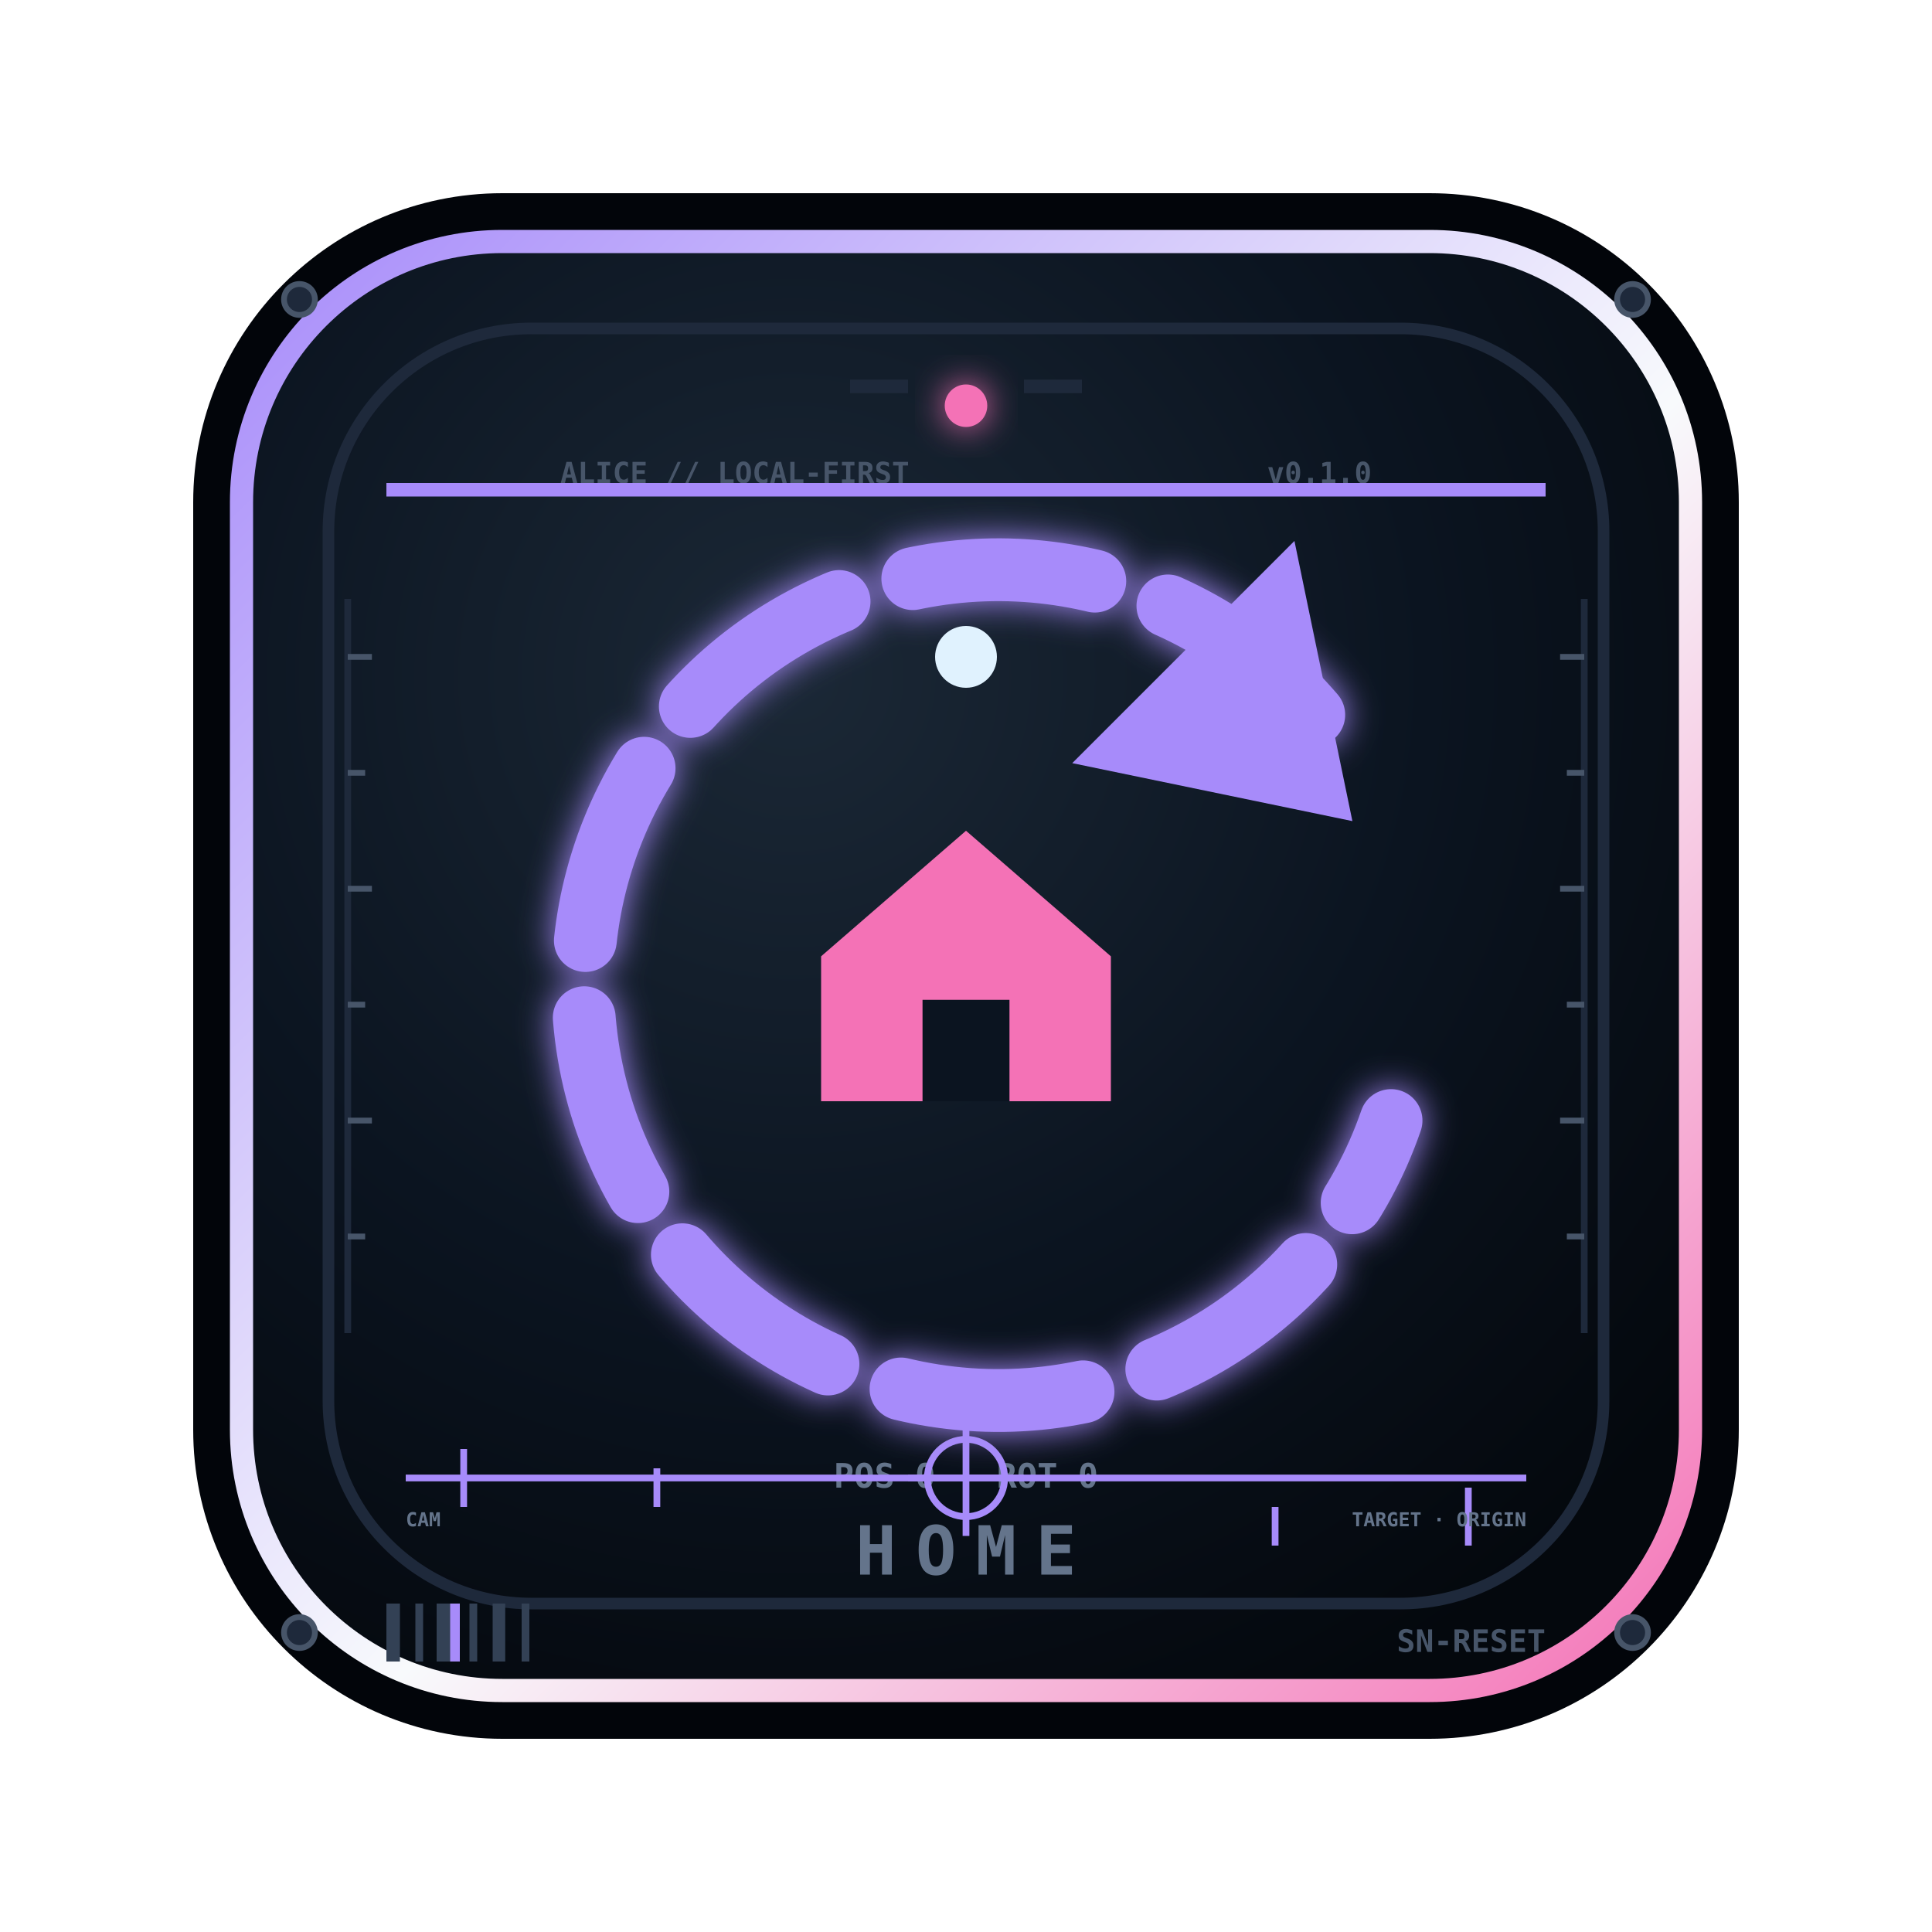
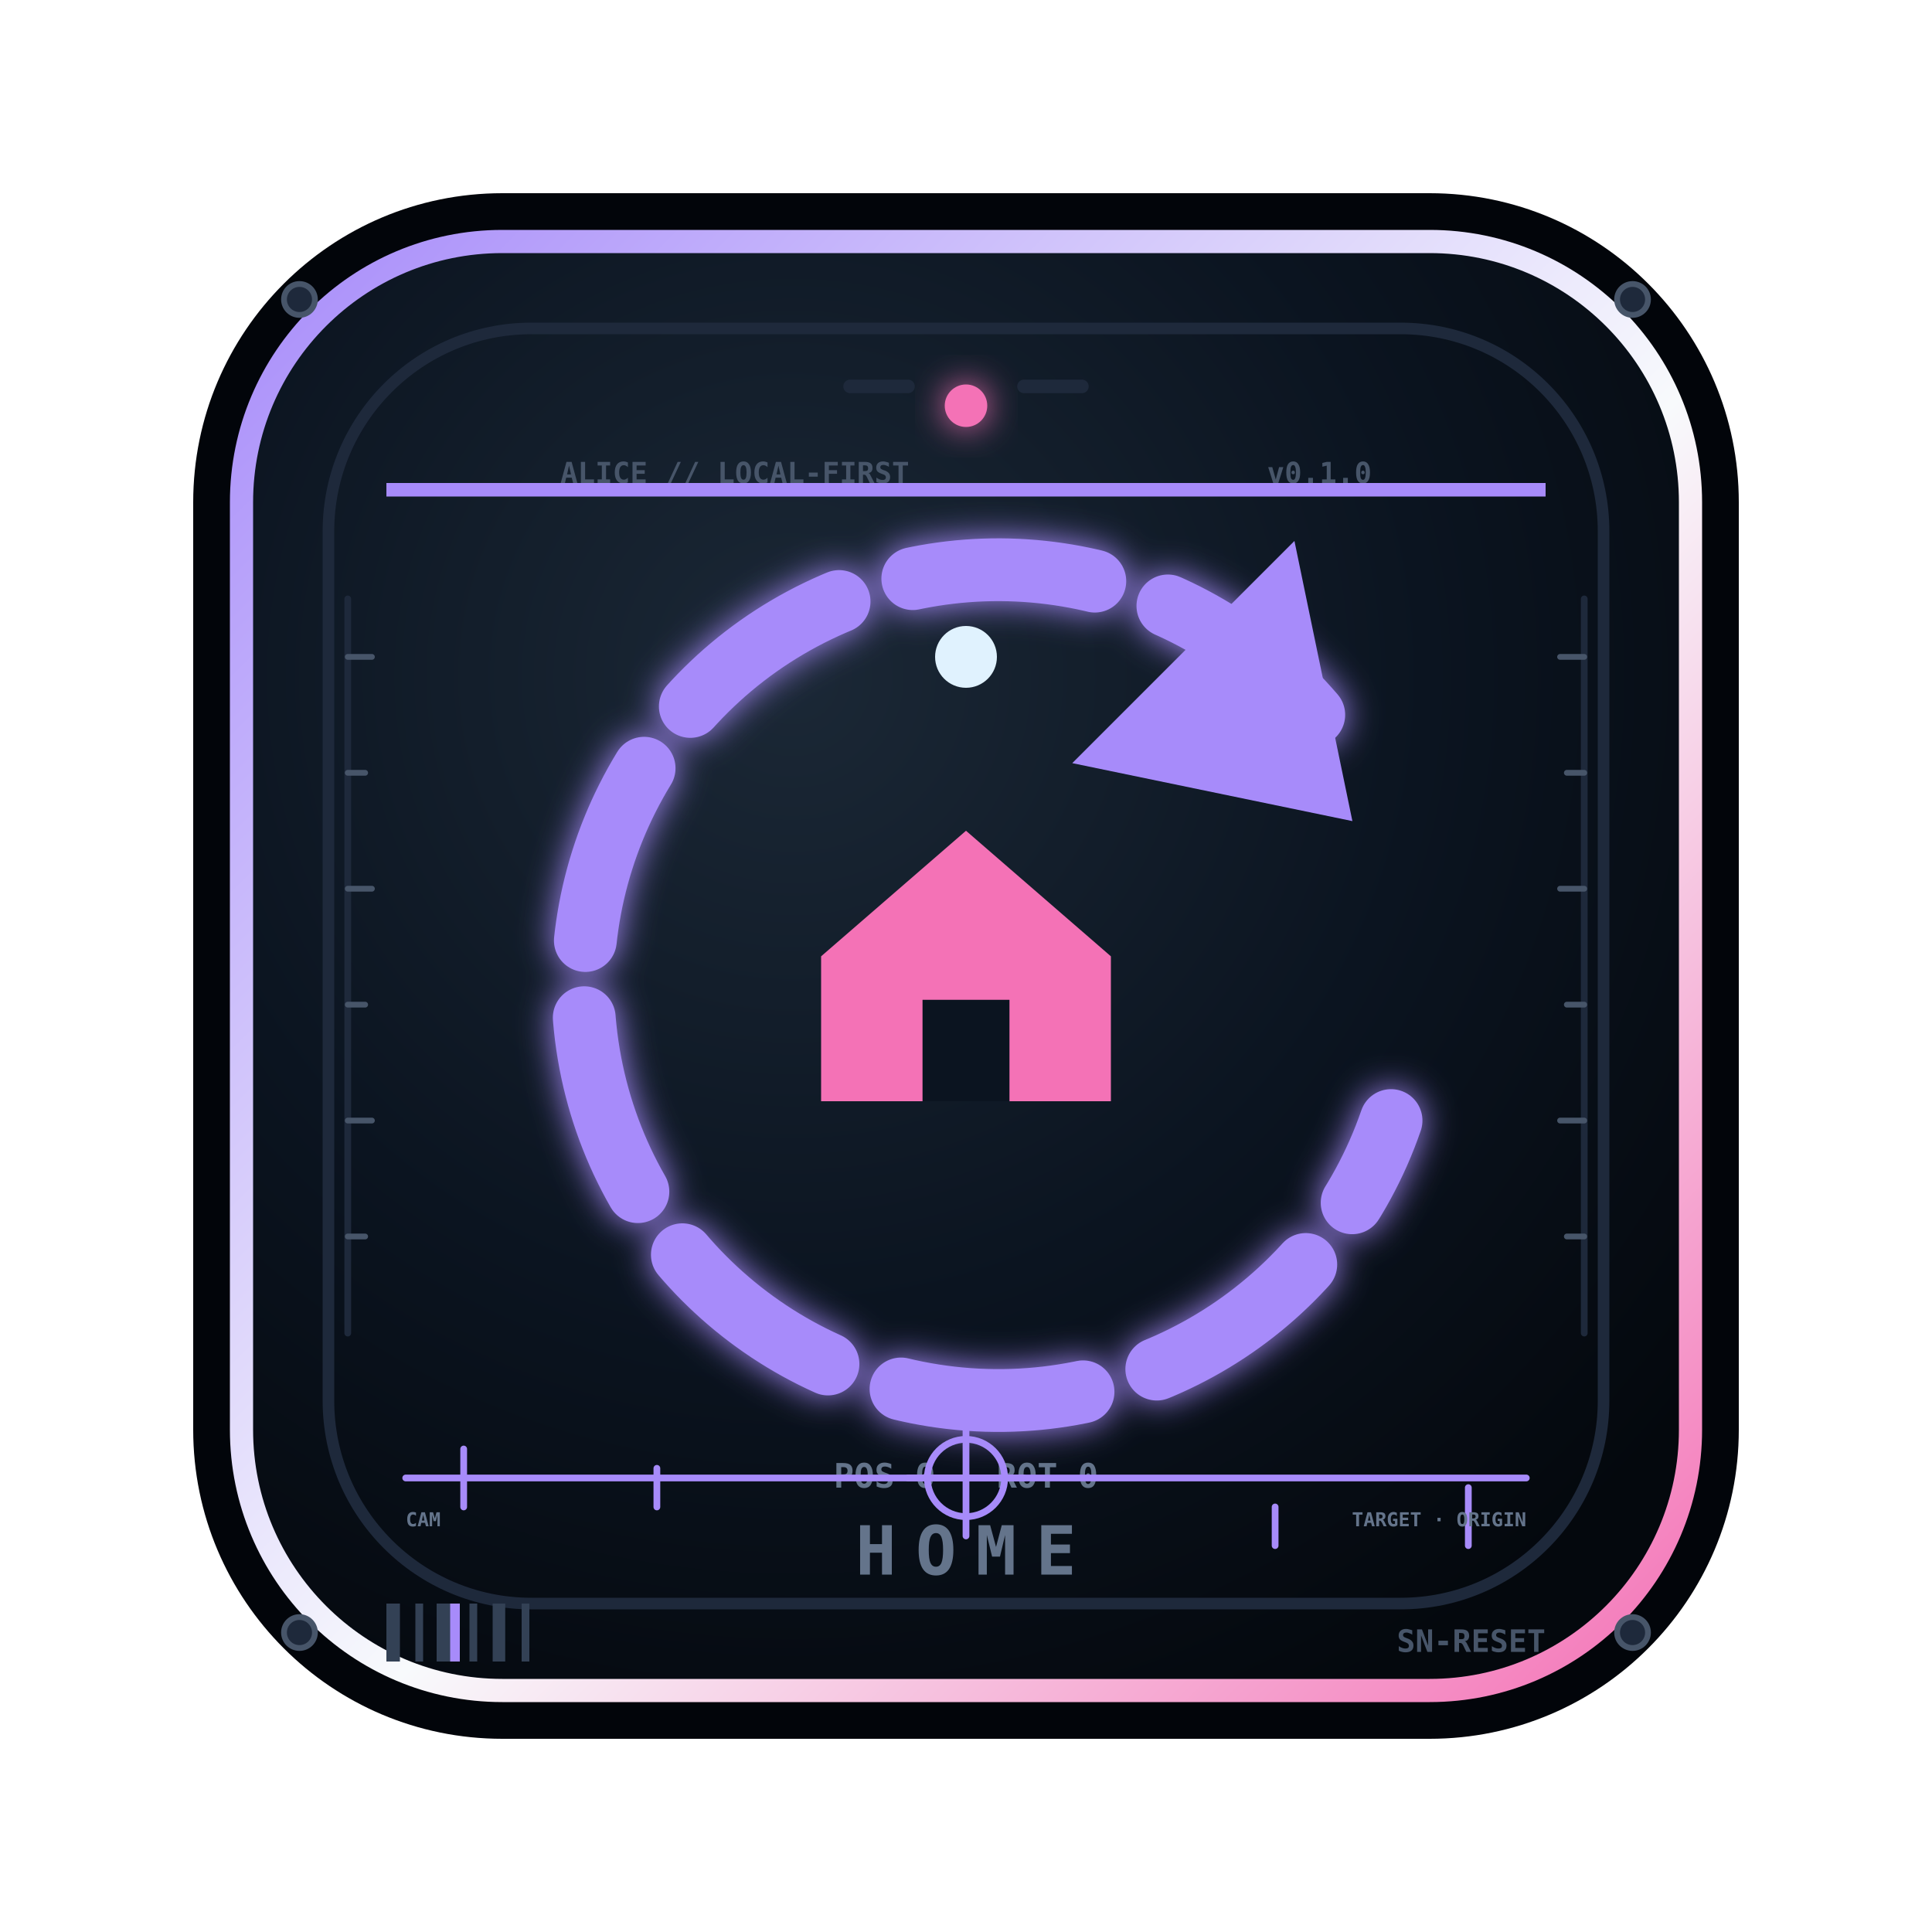
- <svg xmlns="http://www.w3.org/2000/svg" viewBox="0 0 200 200" role="img" aria-label="Restablecer vista">
+ <svg xmlns="http://www.w3.org/2000/svg" viewBox="0 0 200 200" role="img" aria-label="Restablecer vista" shape-rendering="geometricPrecision" text-rendering="geometricPrecision" stroke-linecap="round" stroke-linejoin="round">
  <style>
    .reset-dash{animation:resetDash 2.8s linear infinite}.reset-blink{animation:resetBlink 1.6s steps(2,end) infinite}.reset-blink2{animation:resetBlink 2.3s steps(2,end) .5s infinite}.reset-scan{animation:resetScan 4.2s ease-in-out infinite}.reset-spin{transform-box:fill-box;transform-origin:50% 50%;animation:resetSpin 16s linear infinite}
    @keyframes resetDash{to{stroke-dashoffset:-26}}@keyframes resetBlink{50%{opacity:.25}}
    @keyframes resetScan{0%,100%{y:50px;opacity:.06}50%{y:140px;opacity:.4}}
    @keyframes resetSpin{to{transform:rotate(360deg)}}
    @media(prefers-reduced-motion:reduce){.reset-dash,.reset-blink,.reset-blink2,.reset-scan,.reset-spin{animation:none}}
  </style>
  <defs>
    <radialGradient id="reset-plate" cx="38%" cy="30%" r="80%">
      <stop stop-color="#1b2836" />
      <stop offset=".55" stop-color="#0b1420" />
      <stop offset="1" stop-color="#04080d" />
    </radialGradient>
    <linearGradient id="reset-ga" x1="0" y1="0" x2="1" y2="1">
      <stop stop-color="#a78bfa" />
      <stop offset=".55" stop-color="#f8fafc" />
      <stop offset="1" stop-color="#f472b6" />
    </linearGradient>
    <linearGradient id="reset-gb" x1="0" x2="1">
      <stop stop-color="#f472b6" />
      <stop offset="1" stop-color="#a78bfa" />
    </linearGradient>
    <linearGradient id="reset-metal" x1="0" y1="0" x2="1" y2="1">
      <stop stop-color="#94a3b8" />
      <stop offset=".35" stop-color="#334155" />
      <stop offset=".7" stop-color="#111827" />
      <stop offset="1" stop-color="#020617" />
    </linearGradient>
    <linearGradient id="reset-screen-bg" x1="0" y1="0" x2="0" y2="1">
      <stop stop-color="#06121d" />
      <stop offset="1" stop-color="#02070e" />
    </linearGradient>
    <radialGradient id="reset-halo">
      <stop stop-color="#fff" />
      <stop offset=".2" stop-color="#a78bfa" />
      <stop offset=".7" stop-color="#f472b6" />
      <stop offset="1" stop-color="#07111d" />
    </radialGradient>
    <filter id="reset-shadow" x="-45%" y="-45%" width="190%" height="200%">
      <feDropShadow dx="0" dy="4" stdDeviation="2.6" flood-color="#000" flood-opacity=".85" />
    </filter>
    <filter id="reset-glow" x="-70%" y="-70%" width="240%" height="240%">
      <feGaussianBlur stdDeviation="1.8" result="b" />
      <feMerge>
        <feMergeNode in="b" />
        <feMergeNode in="SourceGraphic" />
      </feMerge>
    </filter>
  </defs>
  <rect x="20" y="20" width="160" height="160" rx="32" fill="#02050a" />
  <rect x="25" y="25" width="150" height="150" rx="27" fill="url(#reset-plate)" stroke="url(#reset-ga)" stroke-width="2.4" />
  <rect x="34" y="34" width="132" height="132" rx="21" fill="none" stroke="#1e293b" stroke-width="1.2" />
  <g fill="#1e293b" stroke="#475569" stroke-width=".6">
    <circle cx="31" cy="31" r="1.6" />
    <circle cx="169" cy="31" r="1.6" />
    <circle cx="31" cy="169" r="1.6" />
    <circle cx="169" cy="169" r="1.6" />
  </g>
  <path d="M88 40h6M106 40h6" stroke="#1e293b" stroke-width="1.4" />
  <g font-family="Consolas,monospace" font-weight="900">
    <text x="58" y="50" fill="#475569" font-size="3">ALICE // LOCAL-FIRST</text>
    <text x="142" y="50" fill="#475569" font-size="3" text-anchor="end">v0.1.0</text>
  </g>
  <path d="M36 62v76M164 62v76" stroke="#1e293b" stroke-width=".7" />
  <path d="M36 68h2.5M36 80h1.8M36 92h2.5M36 104h1.8M36 116h2.5M36 128h1.8M164 68h-2.5M164 80h-1.8M164 92h-2.5M164 104h-1.8M164 116h-2.5M164 128h-1.8" stroke="#475569" stroke-width=".6" />
  <circle class="reset-blink" cx="100" cy="42" r="2.2" fill="#f472b6" filter="url(#reset-glow)" />
  <path class="reset-dash" d="M136 74a43 43 0 1 0 8 42" fill="none" stroke="#a78bfa" stroke-width="6.5" stroke-linecap="round" stroke-dasharray="19 8" filter="url(#reset-glow)" />
  <path d="m134 56 6 29-29-6z" fill="#a78bfa" />
  <path d="M85 99l15-13 15 13v15H85z" fill="#f472b6" />
  <rect x="95.5" y="103.5" width="9" height="10.5" fill="#0b1420" />
  <circle class="reset-blink" cx="100" cy="68" r="3.2" fill="#e0f2fe" />
  <g font-family="Consolas,monospace" font-weight="900">
    <text x="100" y="154" fill="#64748b" font-size="3.5" text-anchor="middle">POS 0 · ROT 0</text>
  </g>
  <g aria-label="Coordenadas de origen" fill="none" stroke="#a78bfa" stroke-width=".7">
    <path d="M42 153h116" />
    <circle cx="100" cy="153" r="4" />
    <path d="M100 147v12M94 153h12" />
    <path d="M48 150v6m20-4v4m64 0v4m20-6v6" />
  </g>
  <g font-family="Consolas,monospace" font-weight="900" font-size="2">
    <text x="42" y="158" fill="#64748b">CAM</text>
    <text x="158" y="158" fill="#64748b" text-anchor="end">TARGET · ORIGIN</text>
  </g>
  <rect class="reset-scan" x="40" y="50" width="120" height="1.4" fill="#a78bfa" />
  <g fill="#334155">
    <rect x="40" y="166" width="1.4" height="6" />
    <rect x="43" y="166" width=".8" height="6" />
    <rect x="45.2" y="166" width="1.8" height="6" />
    <rect x="48.6" y="166" width=".8" height="6" />
    <rect x="51" y="166" width="1.3" height="6" />
    <rect x="54" y="166" width=".8" height="6" />
  </g>
  <rect x="46.6" y="166" width="1" height="6" fill="#a78bfa" />
  <g font-family="Consolas,monospace" font-weight="900">
    <text x="160" y="171" fill="#475569" font-size="3.2" text-anchor="end">SN-RESET</text>
  </g>
  <g font-family="Consolas,monospace" font-weight="900">
    <text x="100" y="163" fill="#64748b" font-size="7" text-anchor="middle" letter-spacing="2">HOME</text>
  </g>
</svg>
